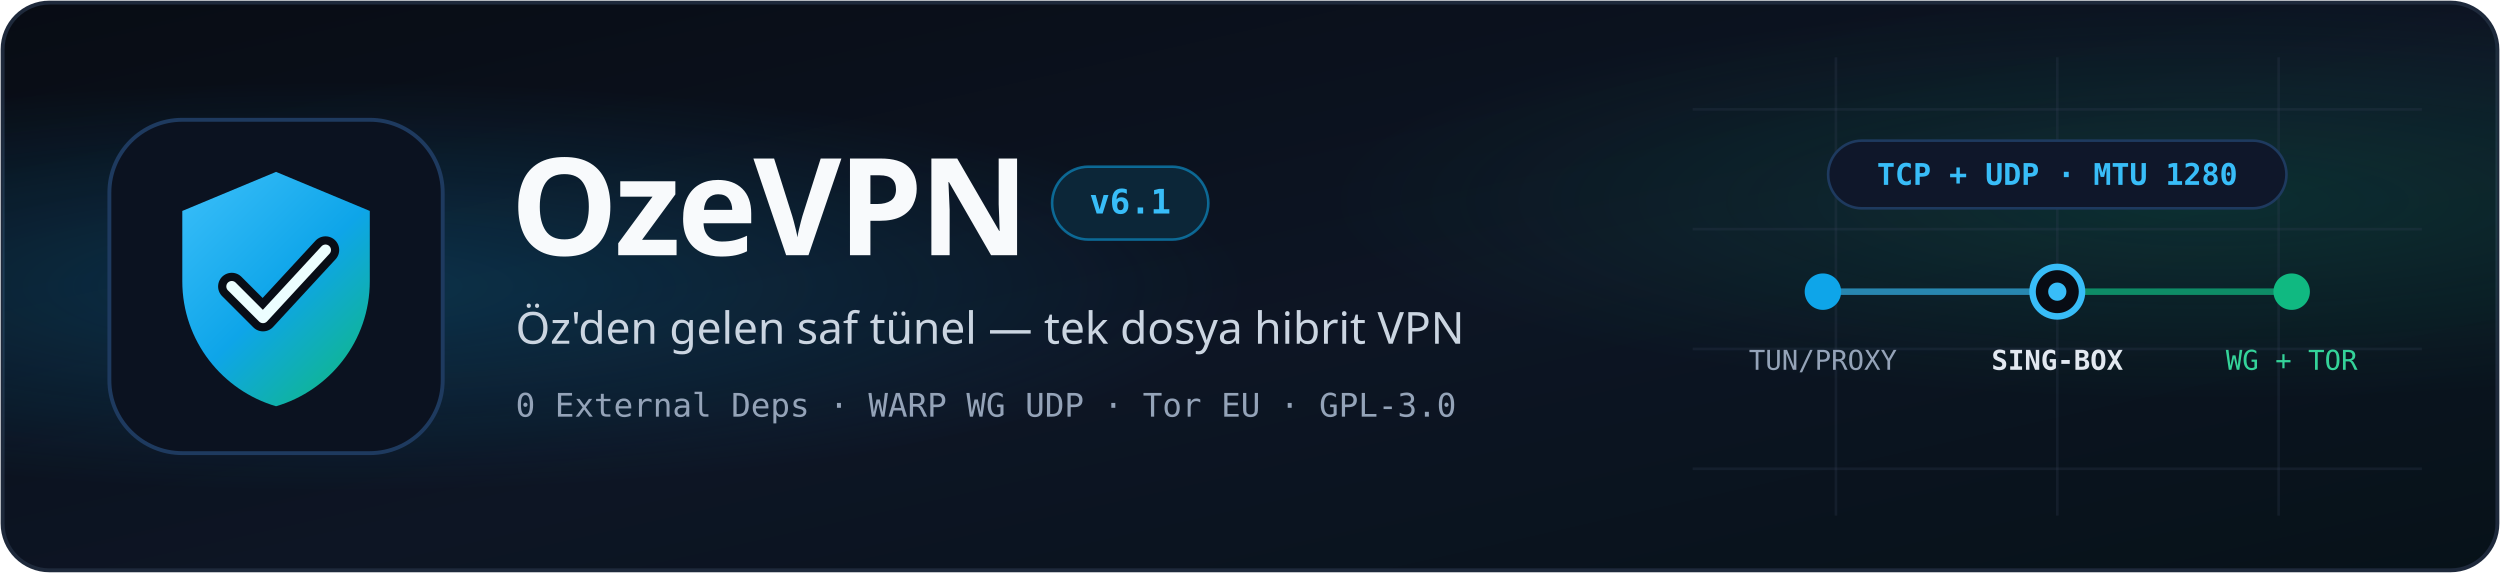
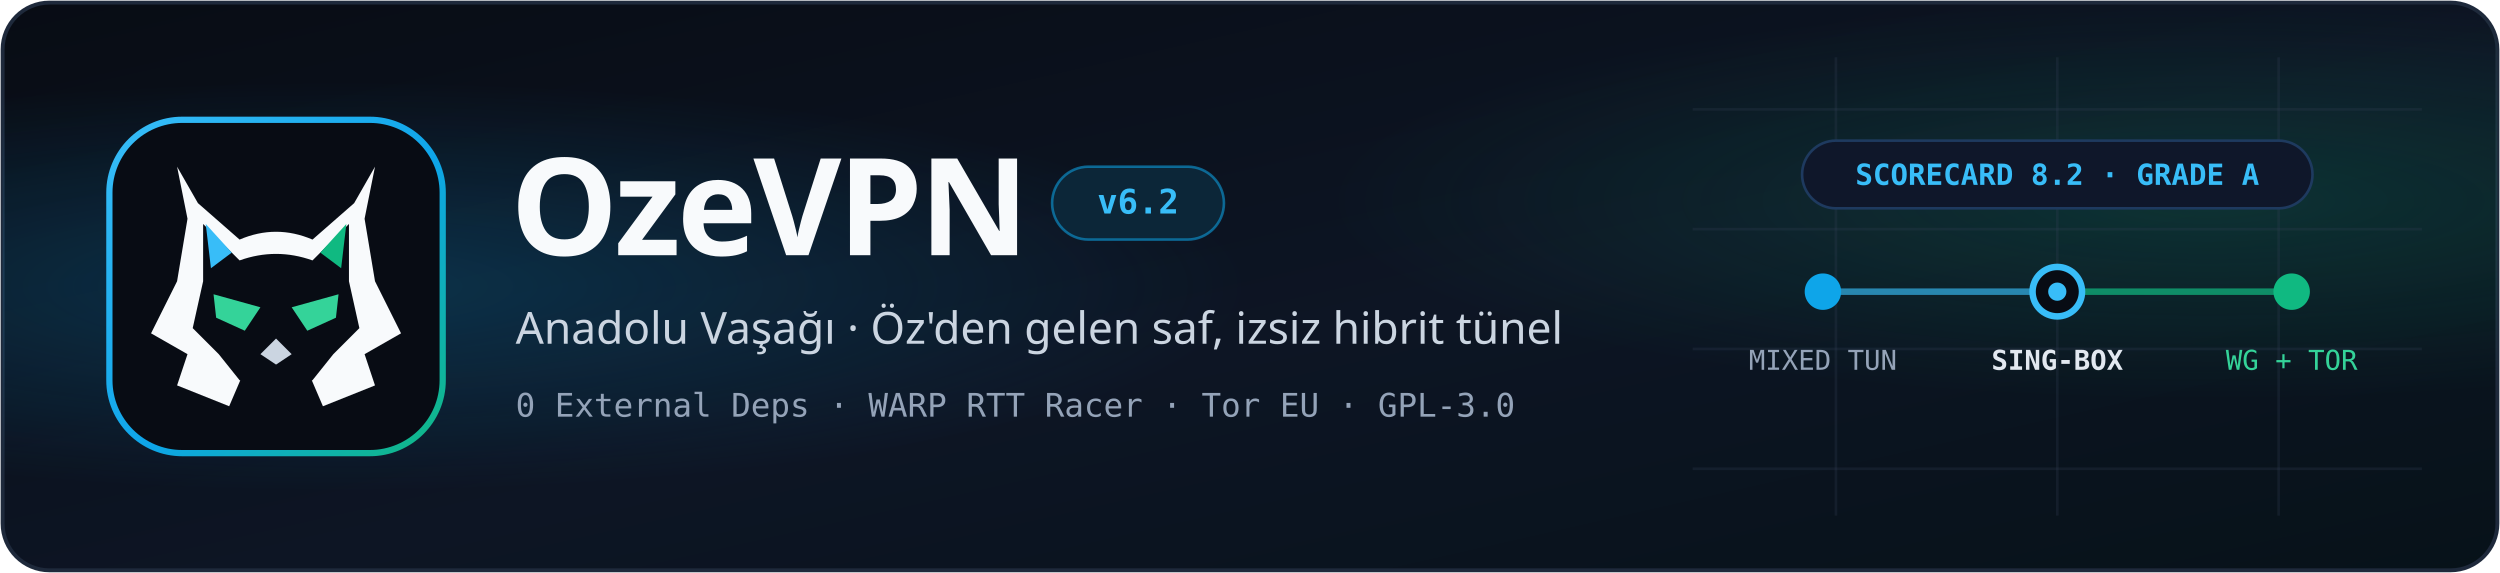
- <svg xmlns="http://www.w3.org/2000/svg" viewBox="0 0 960 220" width="960" height="220" role="img" aria-label="OzeVPN Banner Dark">
+ <svg xmlns="http://www.w3.org/2000/svg" viewBox="0 0 960 220" width="960" height="220" role="img" aria-label="OzeVPN Anadolu Vaşağı Banner Dark">
  <defs>
    <linearGradient id="canvas" x1="0" y1="0" x2="1" y2="1">
      <stop offset="0%" stop-color="#080c14" />
      <stop offset="55%" stop-color="#0d1524" />
      <stop offset="100%" stop-color="#071219" />
    </linearGradient>
    <radialGradient id="glowL" cx="0.14" cy="0.5" r="0.36">
      <stop offset="0%" stop-color="#0ea5e9" stop-opacity="0.22" />
      <stop offset="100%" stop-color="#0ea5e9" stop-opacity="0" />
    </radialGradient>
    <radialGradient id="glowR" cx="0.88" cy="0.35" r="0.35">
-       <stop offset="0%" stop-color="#10b981" stop-opacity="0.16" />
+       <stop offset="0%" stop-color="#10b981" stop-opacity="0.18" />
      <stop offset="100%" stop-color="#10b981" stop-opacity="0" />
    </radialGradient>
-     <linearGradient id="shield" x1="0.1" y1="0" x2="0.9" y2="1">
+     <linearGradient id="lynxRim" x1="0" y1="0" x2="1" y2="1">
      <stop offset="0%" stop-color="#38bdf8" />
-       <stop offset="52%" stop-color="#0ea5e9" />
+       <stop offset="55%" stop-color="#0ea5e9" />
      <stop offset="100%" stop-color="#10b981" />
    </linearGradient>
  </defs>
  <rect x="1" y="1" width="958" height="218" rx="18" fill="url(#canvas)" stroke="#1e293b" stroke-width="1.5" />
  <rect x="1" y="1" width="958" height="218" rx="18" fill="url(#glowL)" />
  <rect x="1" y="1" width="958" height="218" rx="18" fill="url(#glowR)" />
  <g stroke="#334155" stroke-opacity="0.26" stroke-width="1">
    <line x1="650" y1="42" x2="930" y2="42" />
    <line x1="650" y1="88" x2="930" y2="88" />
    <line x1="650" y1="134" x2="930" y2="134" />
    <line x1="650" y1="180" x2="930" y2="180" />
    <line x1="705" y1="22" x2="705" y2="198" />
    <line x1="790" y1="22" x2="790" y2="198" />
    <line x1="875" y1="22" x2="875" y2="198" />
  </g>
  <g transform="translate(678, 66)">
-     <rect x="24" y="-12" width="176" height="26" rx="13" fill="#0f172a" stroke="#1e3a5f" stroke-width="1" />
-     <text x="112" y="5" text-anchor="middle" fill="#38bdf8" font-family="'Cascadia Mono', Consolas, monospace" font-size="11.5" font-weight="600">TCP + UDP · MTU 1280</text>
+     <rect x="14" y="-12" width="196" height="26" rx="13" fill="#0f172a" stroke="#1e3a5f" stroke-width="1" />
+     <text x="112" y="5" text-anchor="middle" fill="#38bdf8" font-family="'Cascadia Mono', Consolas, monospace" font-size="11.2" font-weight="600">SCORECARD 8.2 · GRADE A</text>
    <line x1="22" y1="46" x2="102" y2="46" stroke="#38bdf8" stroke-opacity="0.65" stroke-width="2.5" />
    <line x1="122" y1="46" x2="202" y2="46" stroke="#10b981" stroke-opacity="0.7" stroke-width="2.5" />
    <circle cx="22" cy="46" r="7" fill="#0ea5e9" />
    <circle cx="112" cy="46" r="9.5" fill="#080c14" stroke="#38bdf8" stroke-width="2.5" />
    <circle cx="112" cy="46" r="3.5" fill="#38bdf8" />
    <circle cx="202" cy="46" r="7" fill="#10b981" />
-     <text x="22" y="76" text-anchor="middle" fill="#94a3b8" font-family="'Cascadia Mono', Consolas, monospace" font-size="10.5">TUN/PROXY</text>
+     <text x="22" y="76" text-anchor="middle" fill="#94a3b8" font-family="'Cascadia Mono', Consolas, monospace" font-size="10.5">MIXED TUN</text>
    <text x="112" y="76" text-anchor="middle" fill="#e2e8f0" font-family="'Cascadia Mono', Consolas, monospace" font-size="10.5" font-weight="700">SING-BOX</text>
    <text x="202" y="76" text-anchor="middle" fill="#34d399" font-family="'Cascadia Mono', Consolas, monospace" font-size="10.5">WG + TOR</text>
  </g>
  <g transform="translate(42, 46)">
-     <rect x="0" y="0" width="128" height="128" rx="28" fill="#0b1220" stroke="#1e3a5f" stroke-width="1.5" />
-     <path d="M64 20 L100 35 V62 C100 85 84.5 104 64 110 C43.5 104 28 85 28 62 V35 Z" fill="url(#shield)" />
-     <path d="M47 64 L59 76 L83 50" fill="none" stroke="#080d16" stroke-width="10.5" stroke-linecap="round" stroke-linejoin="round" />
-     <path d="M47 64 L59 76 L83 50" fill="none" stroke="#ecfeff" stroke-width="4.2" stroke-linecap="round" stroke-linejoin="round" />
+     <rect x="0" y="0" width="128" height="128" rx="28" fill="#080c14" stroke="url(#lynxRim)" stroke-width="2.4" />
+     <path d="M26 18 L34 32 L50 46 Q64 40 78 46 L94 32 L102 18 L98 38 L102 62 L112 82 L98 90 L102 102 L82 110 L76 96 Q64 102 52 96 L46 110 L26 102 L30 90 L16 82 L26 62 L30 38 Z" fill="#f8fafc" />
+     <path d="M36 40 L50 54 Q64 49 78 54 L92 40 L92 62 L96 80 L86 90 L78 100 Q64 106 50 100 L42 90 L32 80 L36 62 Z" fill="#080c14" />
+     <polygon points="37,40 47,51 39,57" fill="#38bdf8" />
+     <polygon points="91,40 81,51 89,57" fill="#10b981" />
+     <path d="M40 67 L58 72 L52 81 L41 76 Z" fill="#34d399" />
+     <path d="M88 67 L70 72 L76 81 L87 76 Z" fill="#34d399" />
+     <polygon points="64,84 70,90 64,94 58,90" fill="#cbd5e1" />
  </g>
  <text x="196" y="98" fill="#f8fafc" font-family="'Segoe UI Variable', 'Segoe UI', system-ui, sans-serif" font-size="52" font-weight="800" letter-spacing="-1.4">OzeVPN</text>
-   <rect x="404" y="64" width="60" height="28" rx="14" fill="#0c2638" stroke="#0ea5e9" stroke-opacity="0.55" stroke-width="1" />
-   <text x="434" y="82" text-anchor="middle" fill="#38bdf8" font-family="'Cascadia Mono', Consolas, monospace" font-size="13" font-weight="700">v6.1</text>
-   <text x="198" y="132" fill="#cbd5e1" font-family="'Segoe UI Variable', 'Segoe UI', system-ui, sans-serif" font-size="17" font-weight="500">Öz'den gelen saf tünel — tek dosya hibrit VPN</text>
-   <text x="198" y="160" fill="#94a3b8" font-family="'Cascadia Mono', Consolas, monospace" font-size="12.5">0 External Deps · WARP WG UDP · Tor EU · GPL-3.0</text>
+   <rect x="404" y="64" width="66" height="28" rx="14" fill="#0c2638" stroke="#0ea5e9" stroke-opacity="0.55" stroke-width="1" />
+   <text x="437" y="82" text-anchor="middle" fill="#38bdf8" font-family="'Cascadia Mono', Consolas, monospace" font-size="13" font-weight="700">v6.2</text>
+   <text x="198" y="132" fill="#cbd5e1" font-family="'Segoe UI Variable', 'Segoe UI', system-ui, sans-serif" font-size="17" font-weight="500">Anadolu Vaşağı · Öz'den gelen saf, izsiz hibrit tünel</text>
+   <text x="198" y="160" fill="#94a3b8" font-family="'Cascadia Mono', Consolas, monospace" font-size="12.5">0 External Deps · WARP RTT Racer · Tor EU · GPL-3.0</text>
</svg>
